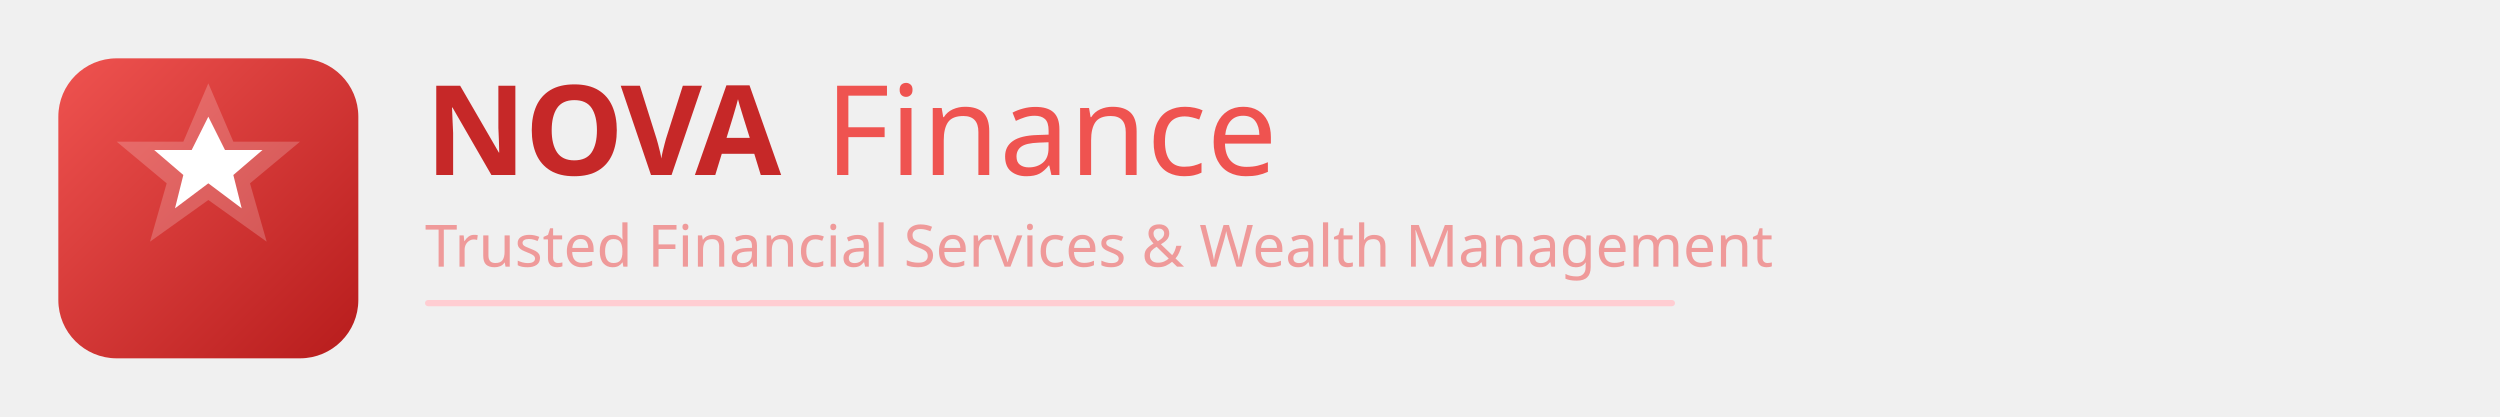
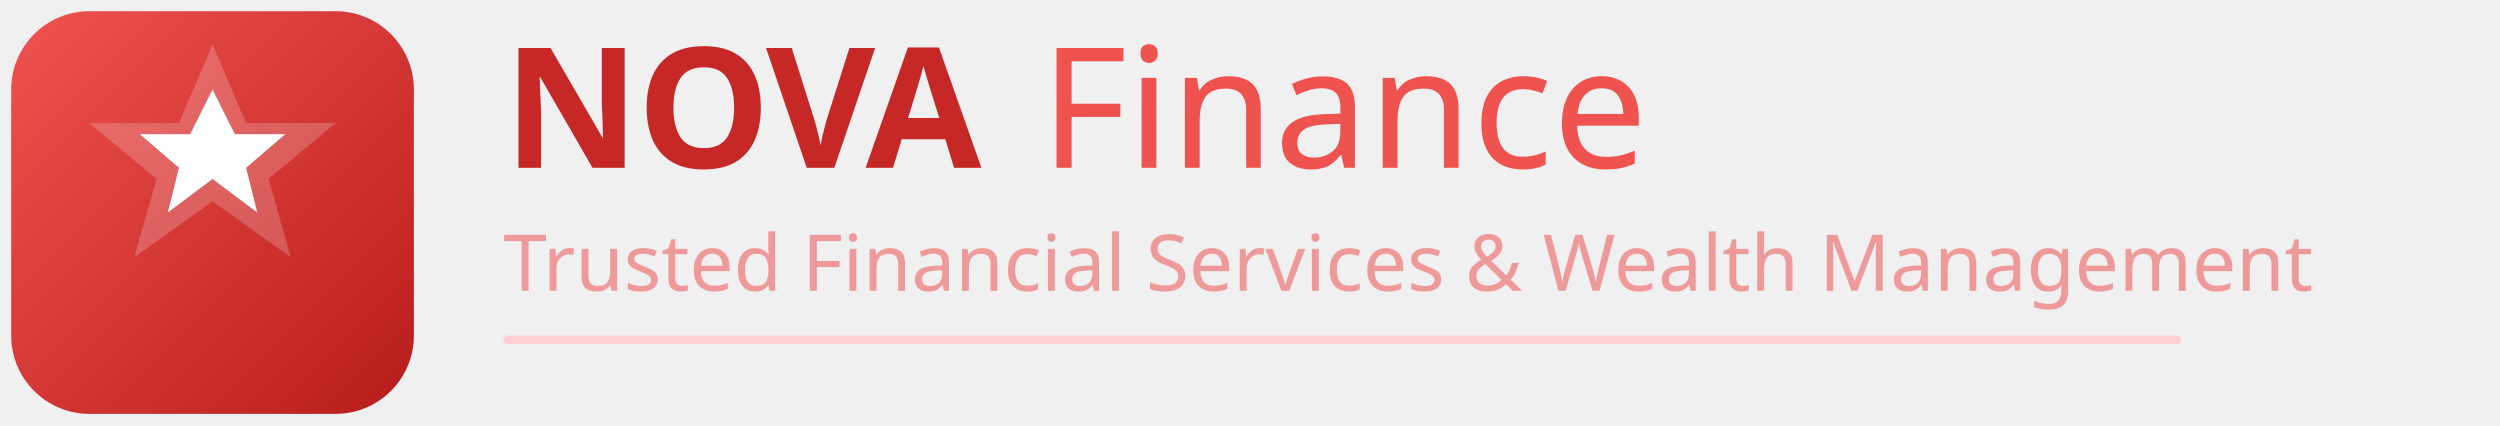
- <svg xmlns="http://www.w3.org/2000/svg" viewBox="0 0 600 100" width="1800" height="300">
+ <svg xmlns="http://www.w3.org/2000/svg" viewBox="12 12 447 76" width="1341" height="228">
  <defs>
    <linearGradient id="nmg" x1="0" y1="0" x2="1" y2="1">
      <stop offset="0%" stop-color="#EF5350" />
      <stop offset="100%" stop-color="#B71C1C" />
    </linearGradient>
  </defs>
  <rect x="14" y="14" width="72" height="72" rx="14" fill="url(#nmg)" />
  <path d="M50 20 L56 34 L72 34 L60 44 L64 58 L50 48 L36 58 L40 44 L28 34 L44 34 Z" fill="rgba(255,255,255,0.2)" />
  <path d="M50 28 L54 36 L63 36 L56 42 L58 50 L50 44 L42 50 L44 42 L37 36 L46 36 Z" fill="#fff" />
  <text x="102" y="42" font-family="'Segoe UI',system-ui,sans-serif" font-weight="700" font-size="30" fill="#C62828" letter-spacing="-0.5">NOVA</text>
  <text x="198" y="42" font-family="'Segoe UI',system-ui,sans-serif" font-weight="300" font-size="30" fill="#EF5350">Finance</text>
  <text x="102" y="64" font-family="'Segoe UI',system-ui,sans-serif" font-weight="400" font-size="14" fill="#EF9A9A">Trusted Financial Services &amp; Wealth Management</text>
  <rect x="102" y="72" width="300" height="1.5" rx="0.75" fill="#FFCDD2" />
</svg>
